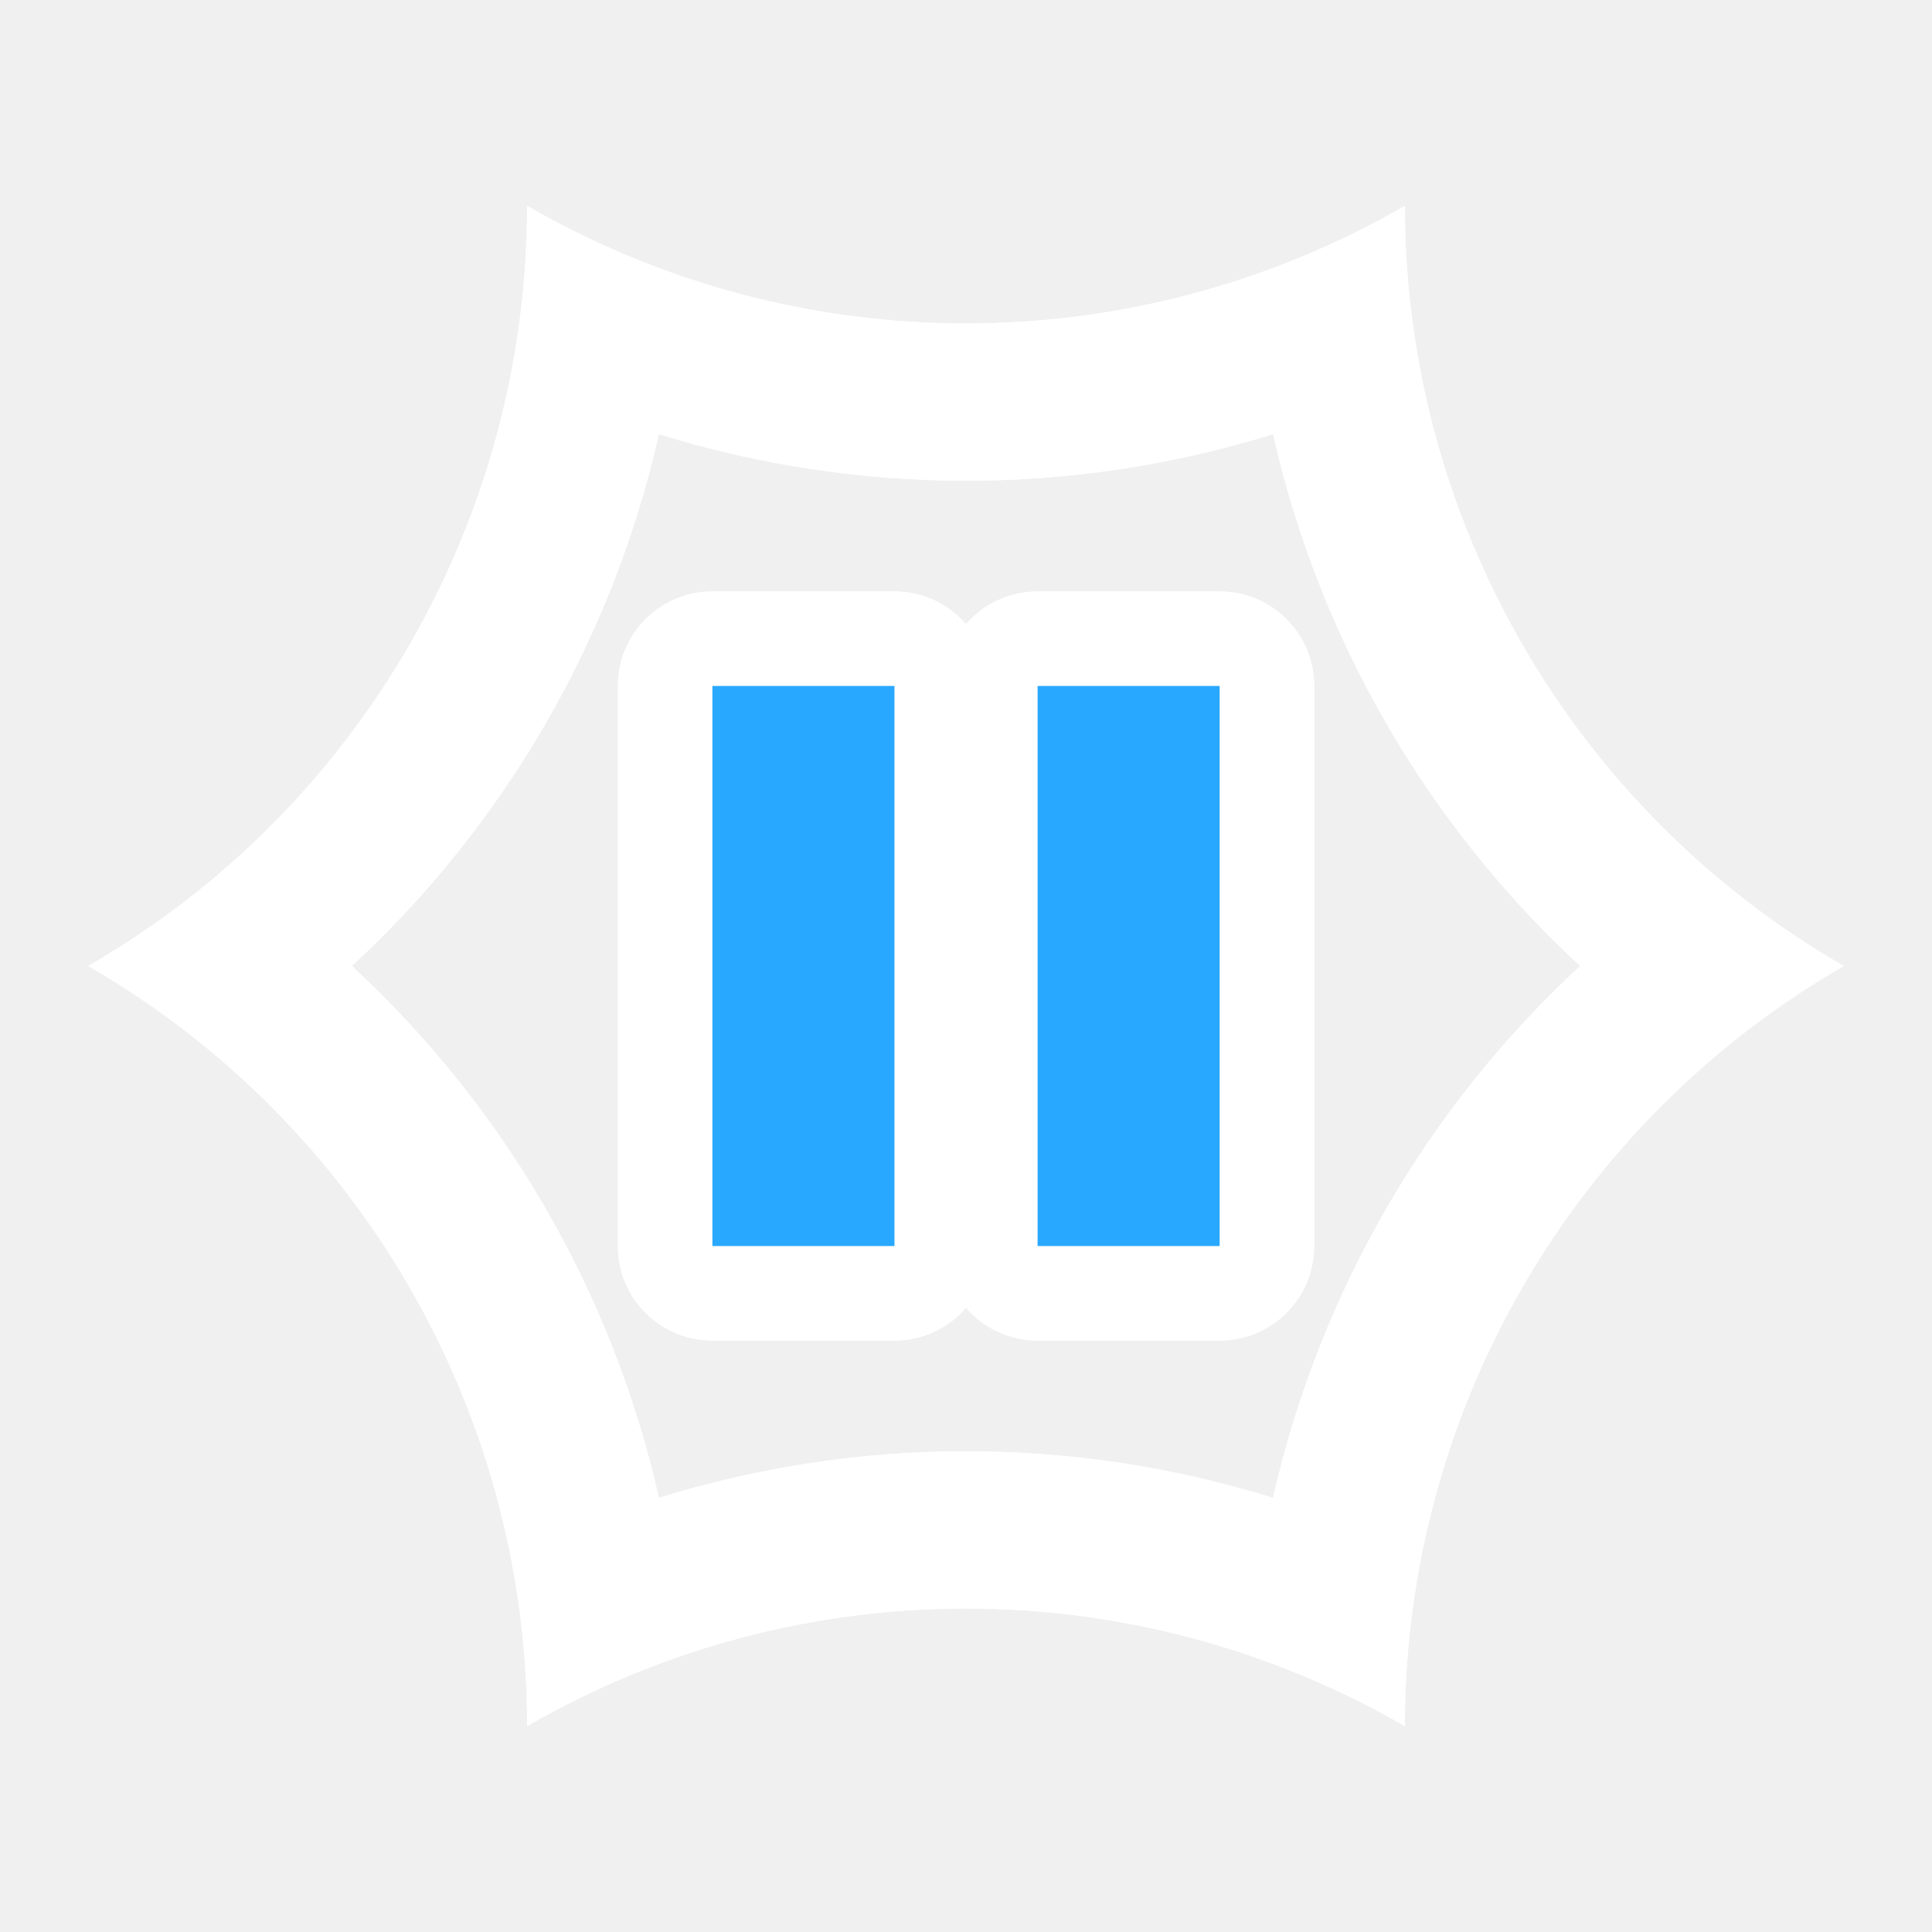
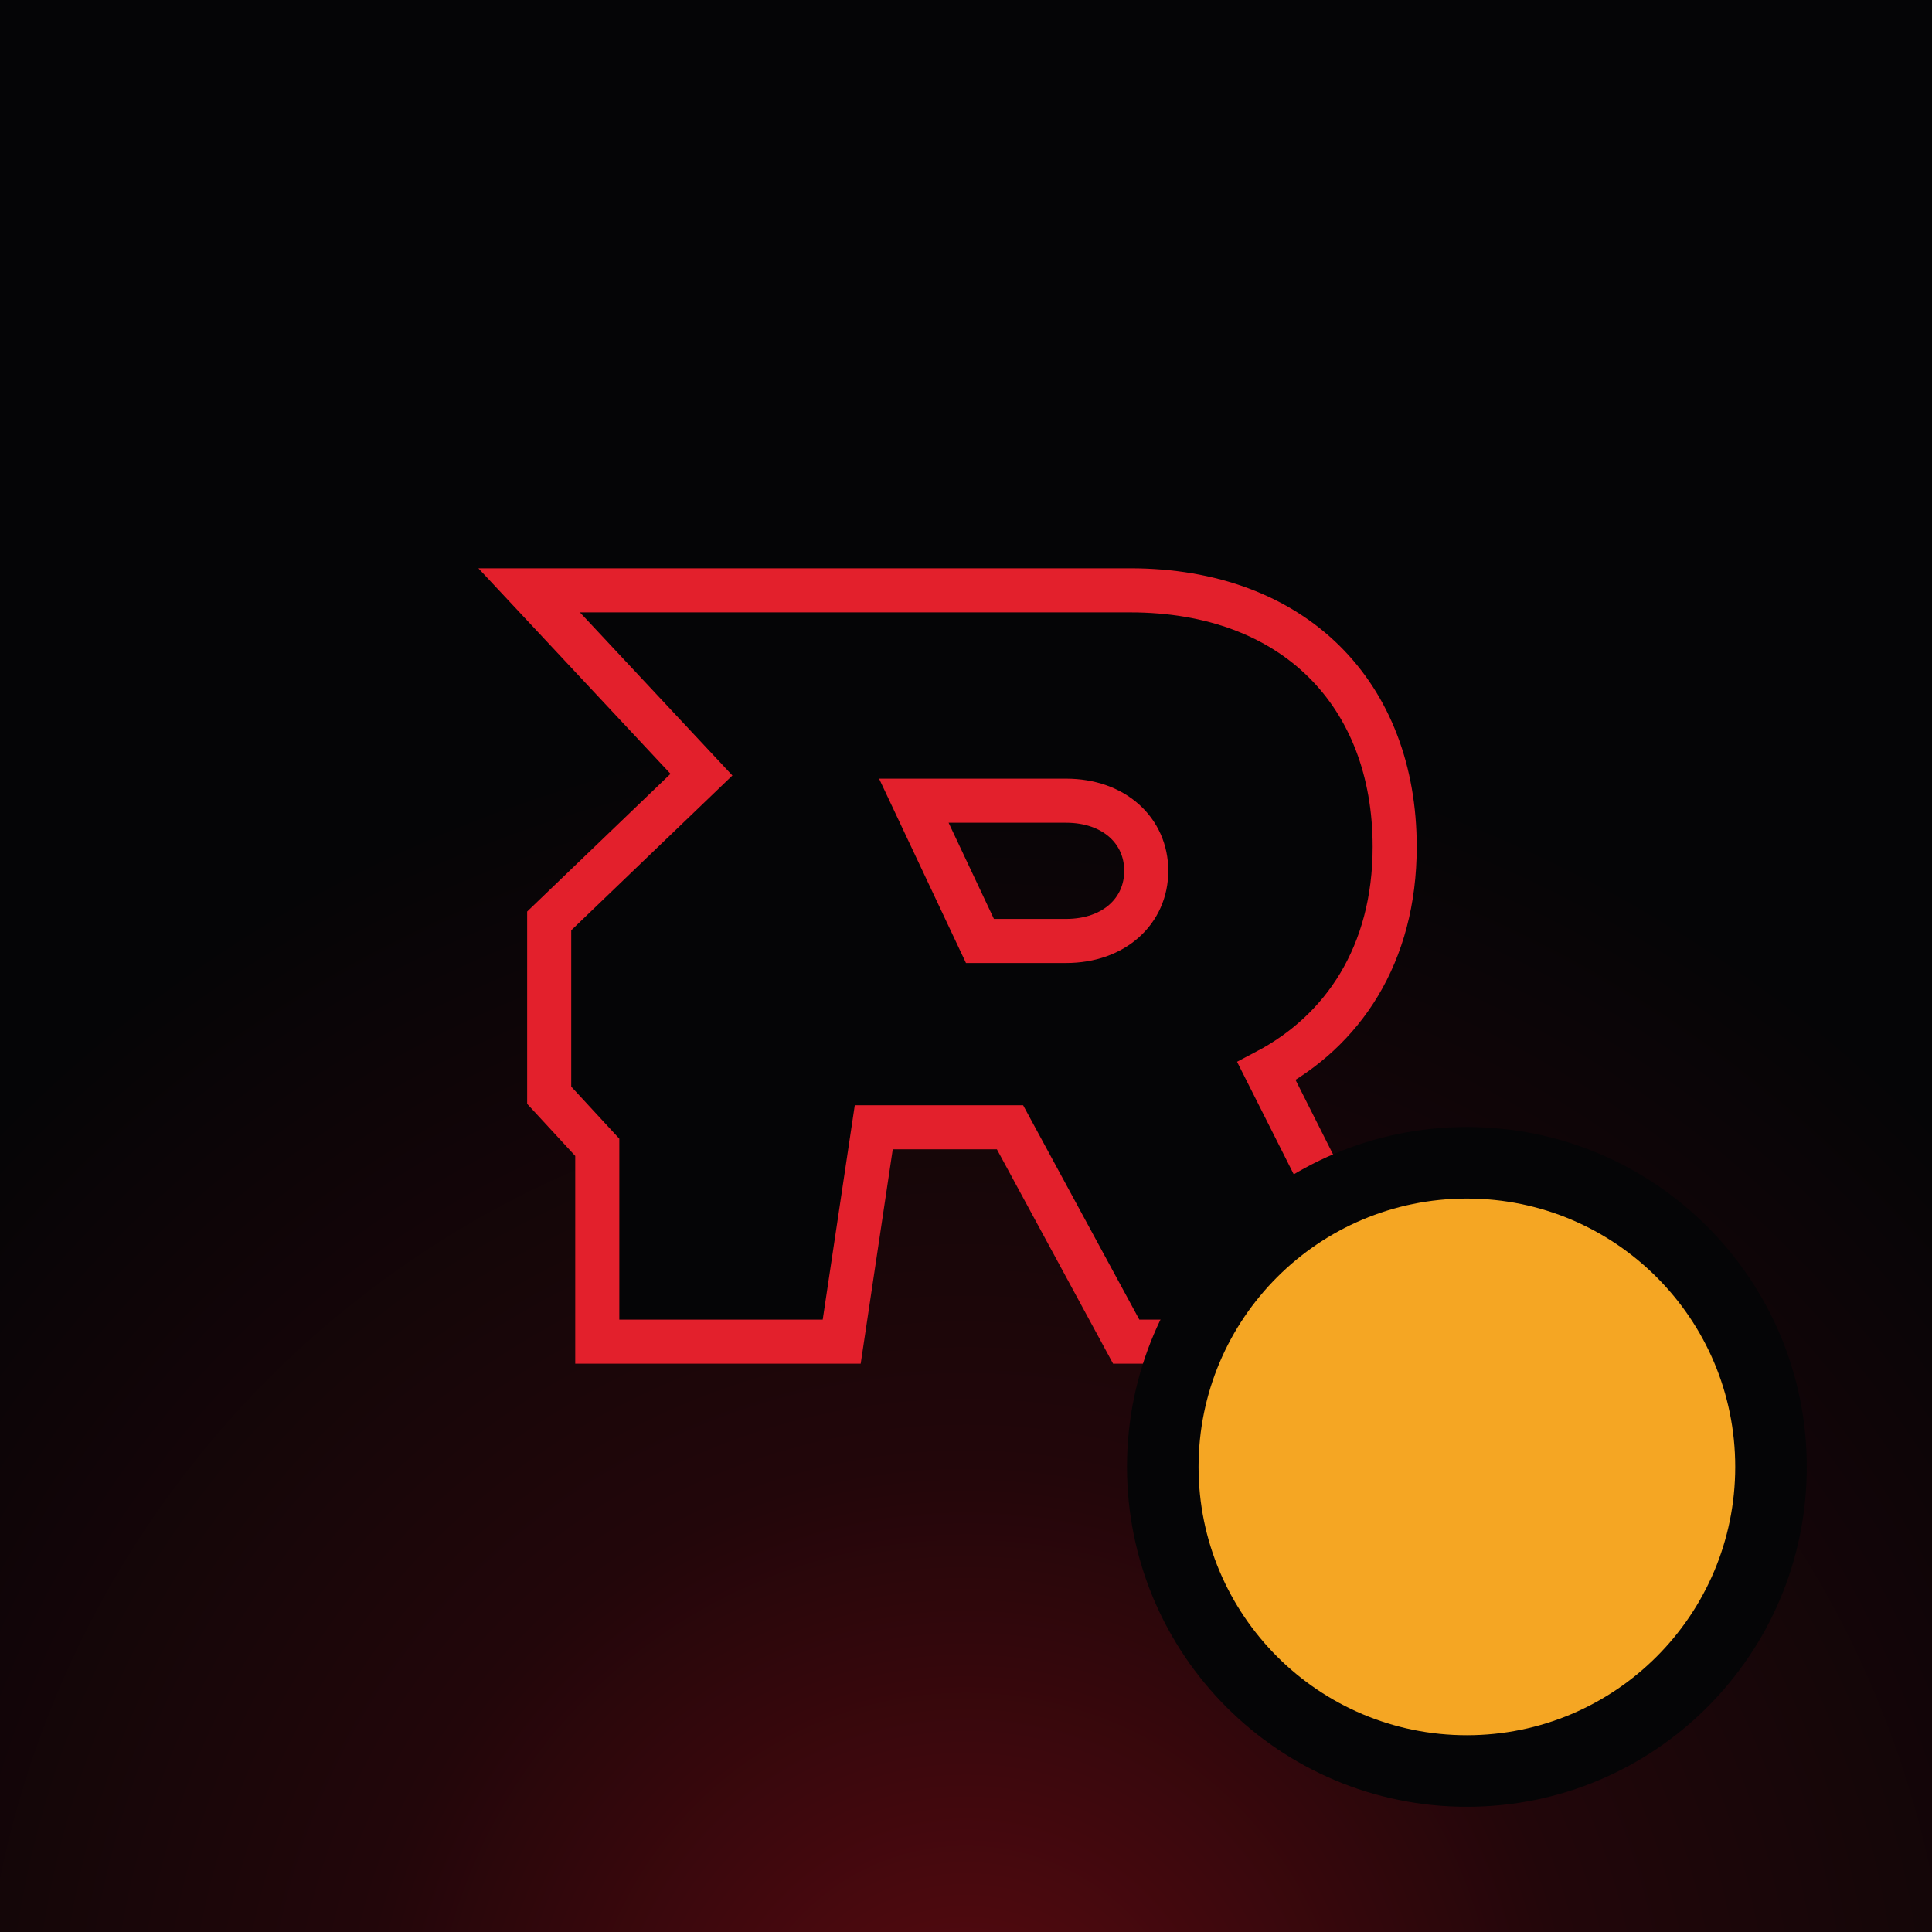
- <svg xmlns="http://www.w3.org/2000/svg" width="100%" height="100%" viewBox="0 0 1024 1024" version="1.1" xml:space="preserve" style="fill-rule:evenodd;clip-rule:evenodd;stroke-linejoin:round;stroke-miterlimit:2;">
-   <g transform="matrix(1,0,0,1,-2176,0)">
-     <g id="ICON_PAUSE" transform="matrix(1,0,0,1,2176,0)">
-       <rect x="0" y="0" width="1024" height="1024" style="fill:none;" />
-       <g id="apollo.afdesign" transform="matrix(1,0,0,1,512,512)">
-         <g transform="matrix(1,0,0,1,-512,-512)">
-           <clipPath id="_clip1">
-             <rect x="0" y="0" width="1024" height="1024" />
-           </clipPath>
-           <g clip-path="url(#_clip1)">
-             <g>
-               <g transform="matrix(1.27997,0,0,1.27997,-143.345,-143.345)">
-                 <g transform="matrix(1.26917,-0.732758,0.732758,1.26917,-512.989,237.355)">
-                   <path d="M512,264C556.301,340.731 638.172,388 726.774,388C682.473,464.731 682.473,559.269 726.774,636C638.172,636 556.301,683.269 512,760C467.699,683.269 385.828,636 297.226,636C341.527,559.269 341.527,464.731 297.226,388C385.828,388 467.699,340.731 512,264ZM512,338.465C471.86,381.904 419.404,412.19 361.715,425.233C379.264,481.715 379.264,542.285 361.715,598.767C419.404,611.81 471.86,642.096 512,685.535C552.14,642.096 604.596,611.81 662.285,598.767C644.736,542.285 644.736,481.715 662.285,425.233C604.596,412.19 552.14,381.904 512,338.465Z" style="fill:white;" />
-                 </g>
-                 <g transform="matrix(1.26917,-0.732758,0.732758,1.26917,-512.989,237.355)">
-                   <path d="M512,264C556.301,340.731 638.172,388 726.774,388C682.473,464.731 682.473,559.269 726.774,636C638.172,636 556.301,683.269 512,760C467.699,683.269 385.828,636 297.226,636C341.527,559.269 341.527,464.731 297.226,388C385.828,388 467.699,340.731 512,264ZM512,338.465C471.86,381.904 419.404,412.19 361.715,425.233C379.264,481.715 379.264,542.285 361.715,598.767C419.404,611.81 471.86,642.096 512,685.535C552.14,642.096 604.596,611.81 662.285,598.767C644.736,542.285 644.736,481.715 662.285,425.233C604.596,412.19 552.14,381.904 512,338.465Z" style="fill:white;" />
-                 </g>
-               </g>
-             </g>
-           </g>
-         </g>
-       </g>
-       <g>
-         <g>
-           <g transform="matrix(1.30583,0,0,1.19277,-2960.19,-115.994)">
-             <rect x="2556" y="402" width="74" height="249" style="fill:rgb(41,168,255);" />
-             <path d="M2668.29,402L2668.29,651C2668.29,674.151 2651.15,692.919 2630,692.919L2556,692.919C2534.85,692.919 2517.71,674.151 2517.71,651L2517.71,402C2517.71,378.849 2534.85,360.081 2556,360.081L2630,360.081C2651.15,360.081 2668.29,378.849 2668.29,402ZM2630,402L2556,402L2556,651L2630,651L2630,402Z" style="fill:white;" />
-           </g>
-           <g transform="matrix(1.30583,0,0,1.19277,-2787.82,-115.994)">
-             <rect x="2556" y="402" width="74" height="249" style="fill:rgb(41,168,255);" />
-             <path d="M2668.29,402L2668.29,651C2668.29,674.151 2651.15,692.919 2630,692.919L2556,692.919C2534.85,692.919 2517.71,674.151 2517.71,651L2517.71,402C2517.71,378.849 2534.85,360.081 2556,360.081L2630,360.081C2651.15,360.081 2668.29,378.849 2668.29,402ZM2630,402L2556,402L2556,651L2630,651L2630,402Z" style="fill:white;" />
-           </g>
-         </g>
-         <g>
-           <g transform="matrix(1.30583,0,0,1.19277,-2960.19,-115.994)">
-             <rect x="2556" y="402" width="74" height="249" style="fill:rgb(41,168,255);" />
-             <path d="M2668.29,402L2668.29,651C2668.29,674.151 2651.15,692.919 2630,692.919L2556,692.919C2534.85,692.919 2517.71,674.151 2517.71,651L2517.71,402C2517.71,378.849 2534.85,360.081 2556,360.081L2630,360.081C2651.15,360.081 2668.29,378.849 2668.29,402ZM2630,402L2556,402L2556,651L2630,651L2630,402Z" style="fill:white;" />
-           </g>
-           <g transform="matrix(1.30583,0,0,1.19277,-2787.82,-115.994)">
-             <rect x="2556" y="402" width="74" height="249" style="fill:rgb(41,168,255);" />
-             <path d="M2668.29,402L2668.29,651C2668.29,674.151 2651.15,692.919 2630,692.919L2556,692.919C2534.85,692.919 2517.71,674.151 2517.71,651L2517.71,402C2517.71,378.849 2534.85,360.081 2556,360.081L2630,360.081C2651.15,360.081 2668.29,378.849 2668.29,402ZM2630,402L2556,402L2556,651L2630,651L2630,402Z" style="fill:white;" />
-           </g>
-         </g>
-       </g>
-     </g>
+ <svg xmlns="http://www.w3.org/2000/svg" viewBox="0 0 108 108">
+   <defs>
+     <radialGradient id="g" gradientUnits="userSpaceOnUse" cx="54" cy="116" r="76">
+       <stop offset="0" stop-color="#5A0A10" />
+       <stop offset="0.45" stop-color="#22060A" />
+       <stop offset="1" stop-color="#050506" />
+     </radialGradient>
+   </defs>
+   <rect width="108" height="108" fill="url(#g)" />
+   <g transform="translate(9.42 10.6) scale(0.112)">
+     <path fill="#050506" fill-rule="evenodd" stroke="#E3202C" stroke-width="22" stroke-linejoin="miter" d="M180 200 L480 200 C562 200 612 252 612 328 C612 382 586 420 548 440 L616 575 L478 575 L420 468 L352 468 L336 575 L214 575 L214 478 L190 452 L190 365 L266 292 Z M372 305 L448 305 C472 305 488 320 488 340 C488 360 472 375 448 375 L405 375 Z" />
  </g>
+   <circle cx="82" cy="82" r="19" fill="#050506" />
+   <circle cx="82" cy="82" r="15" fill="#F5A623" />
</svg>
